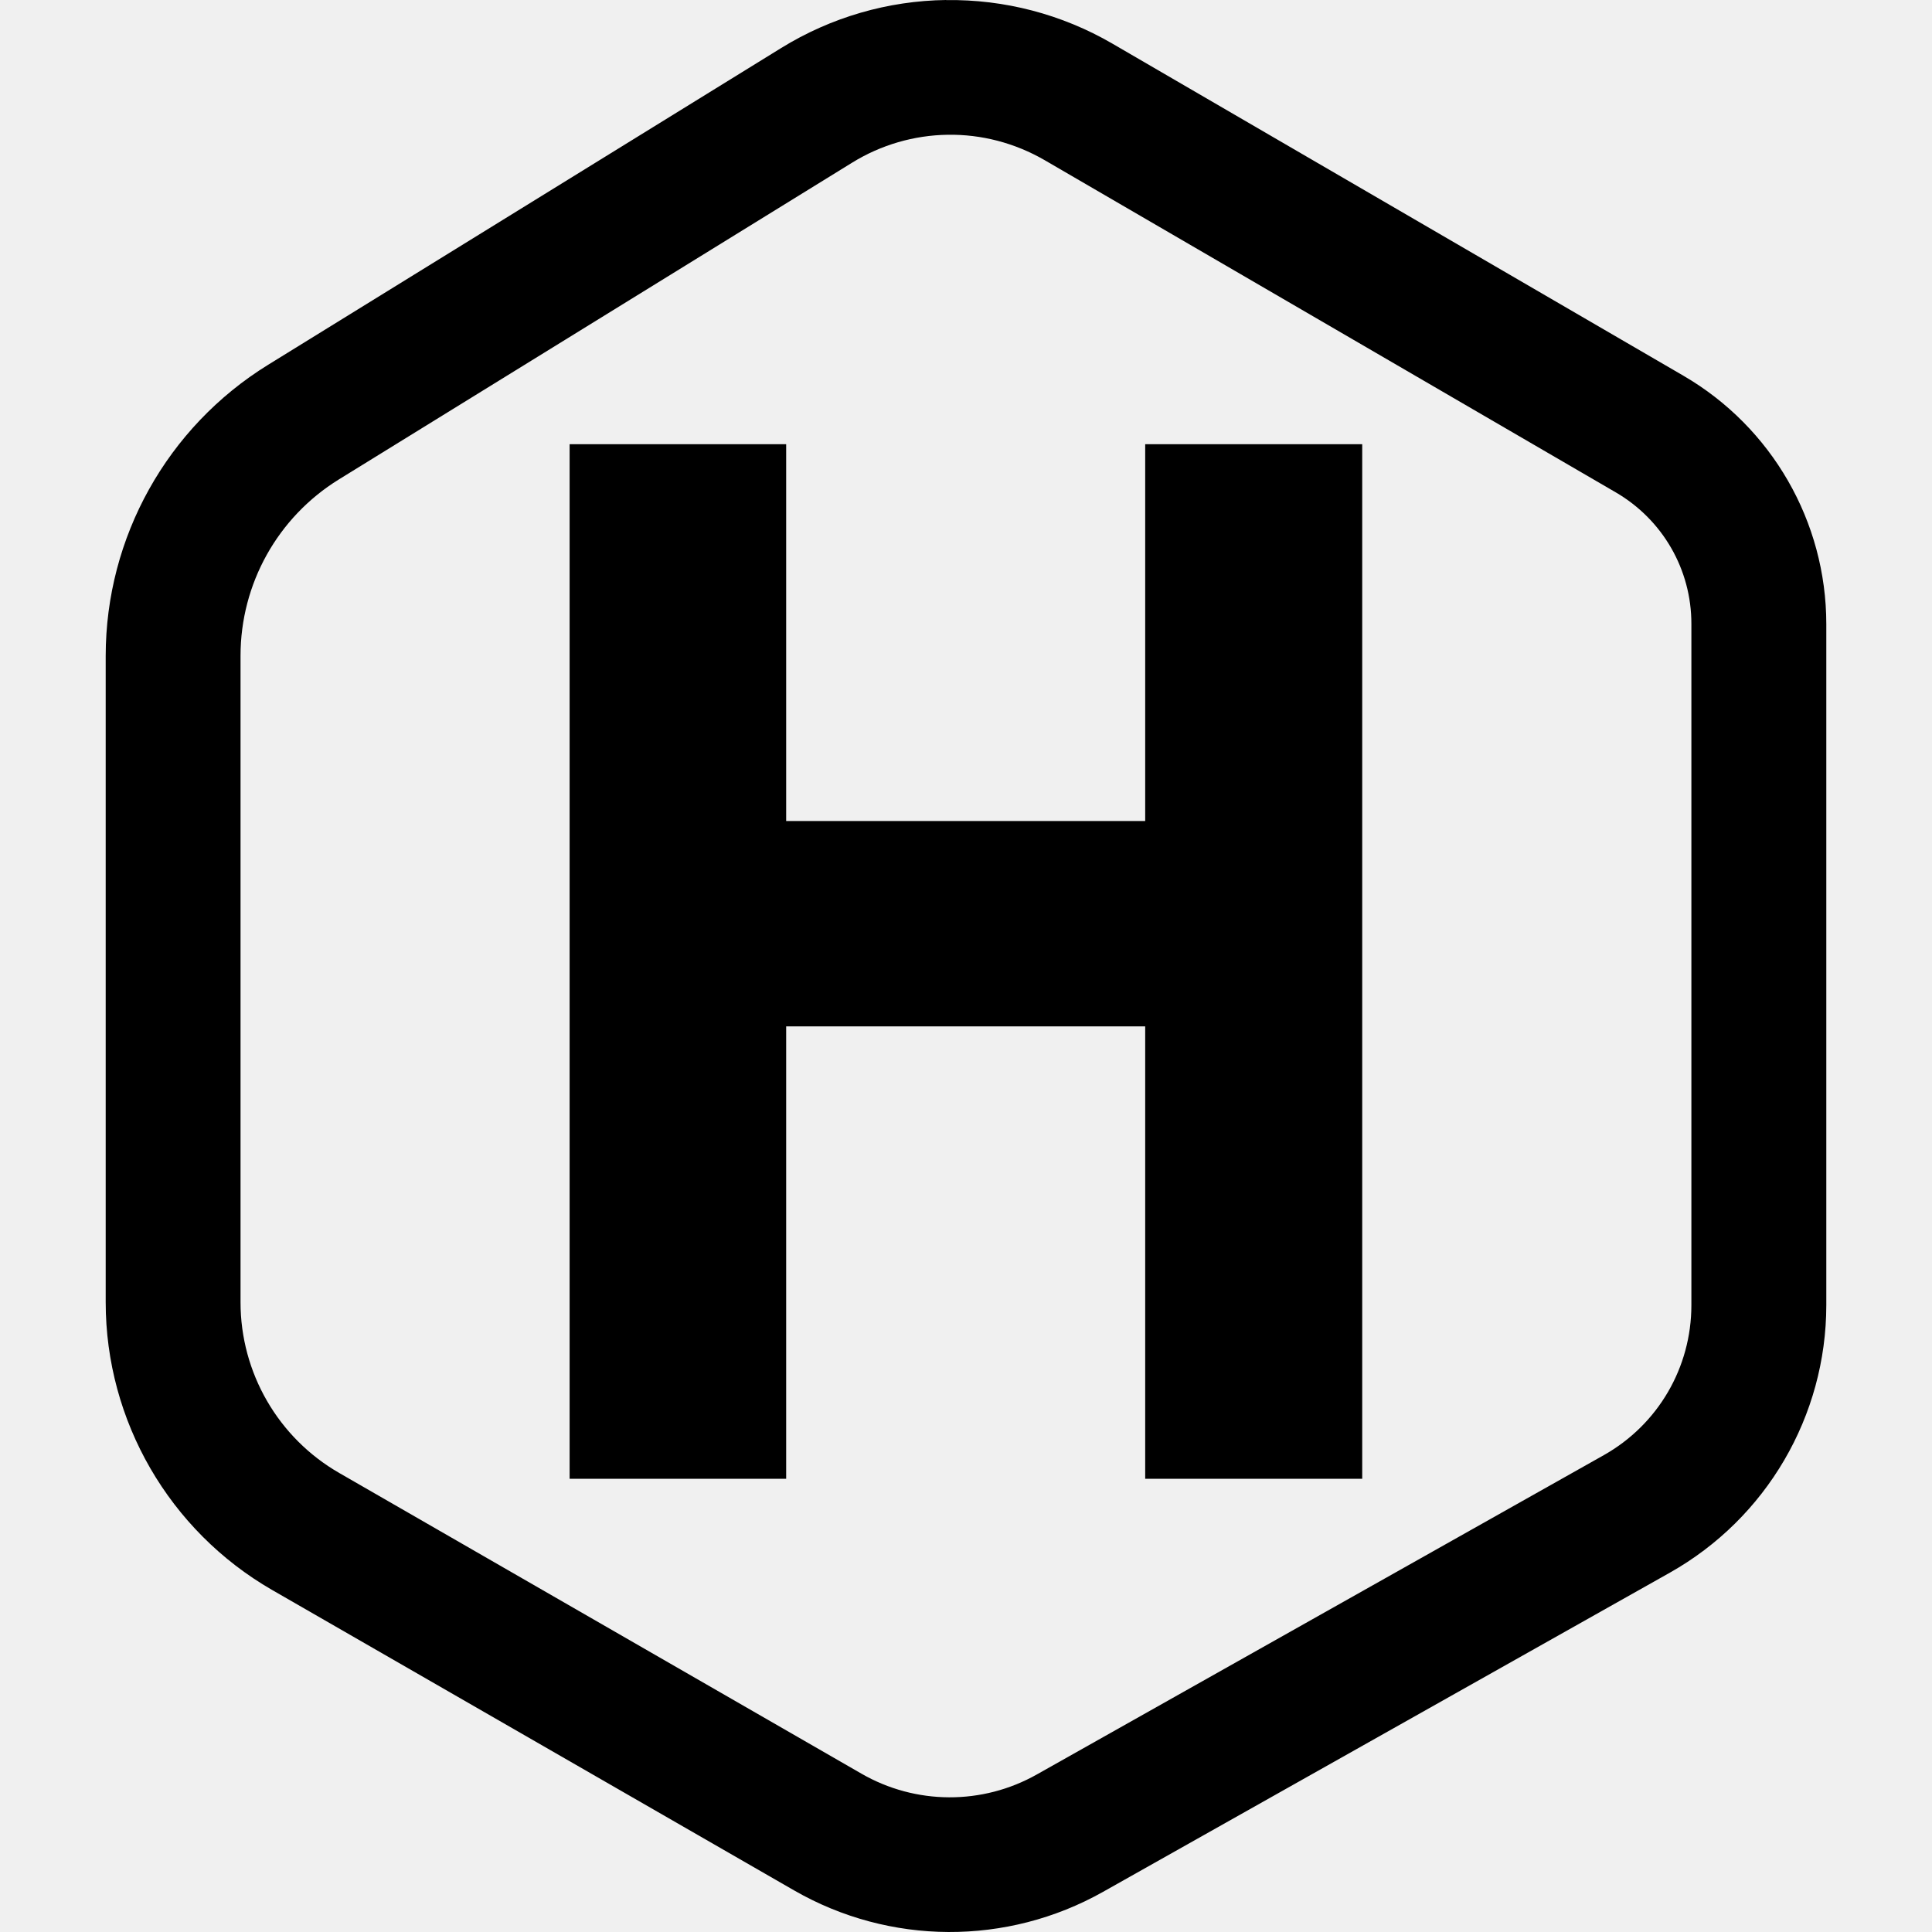
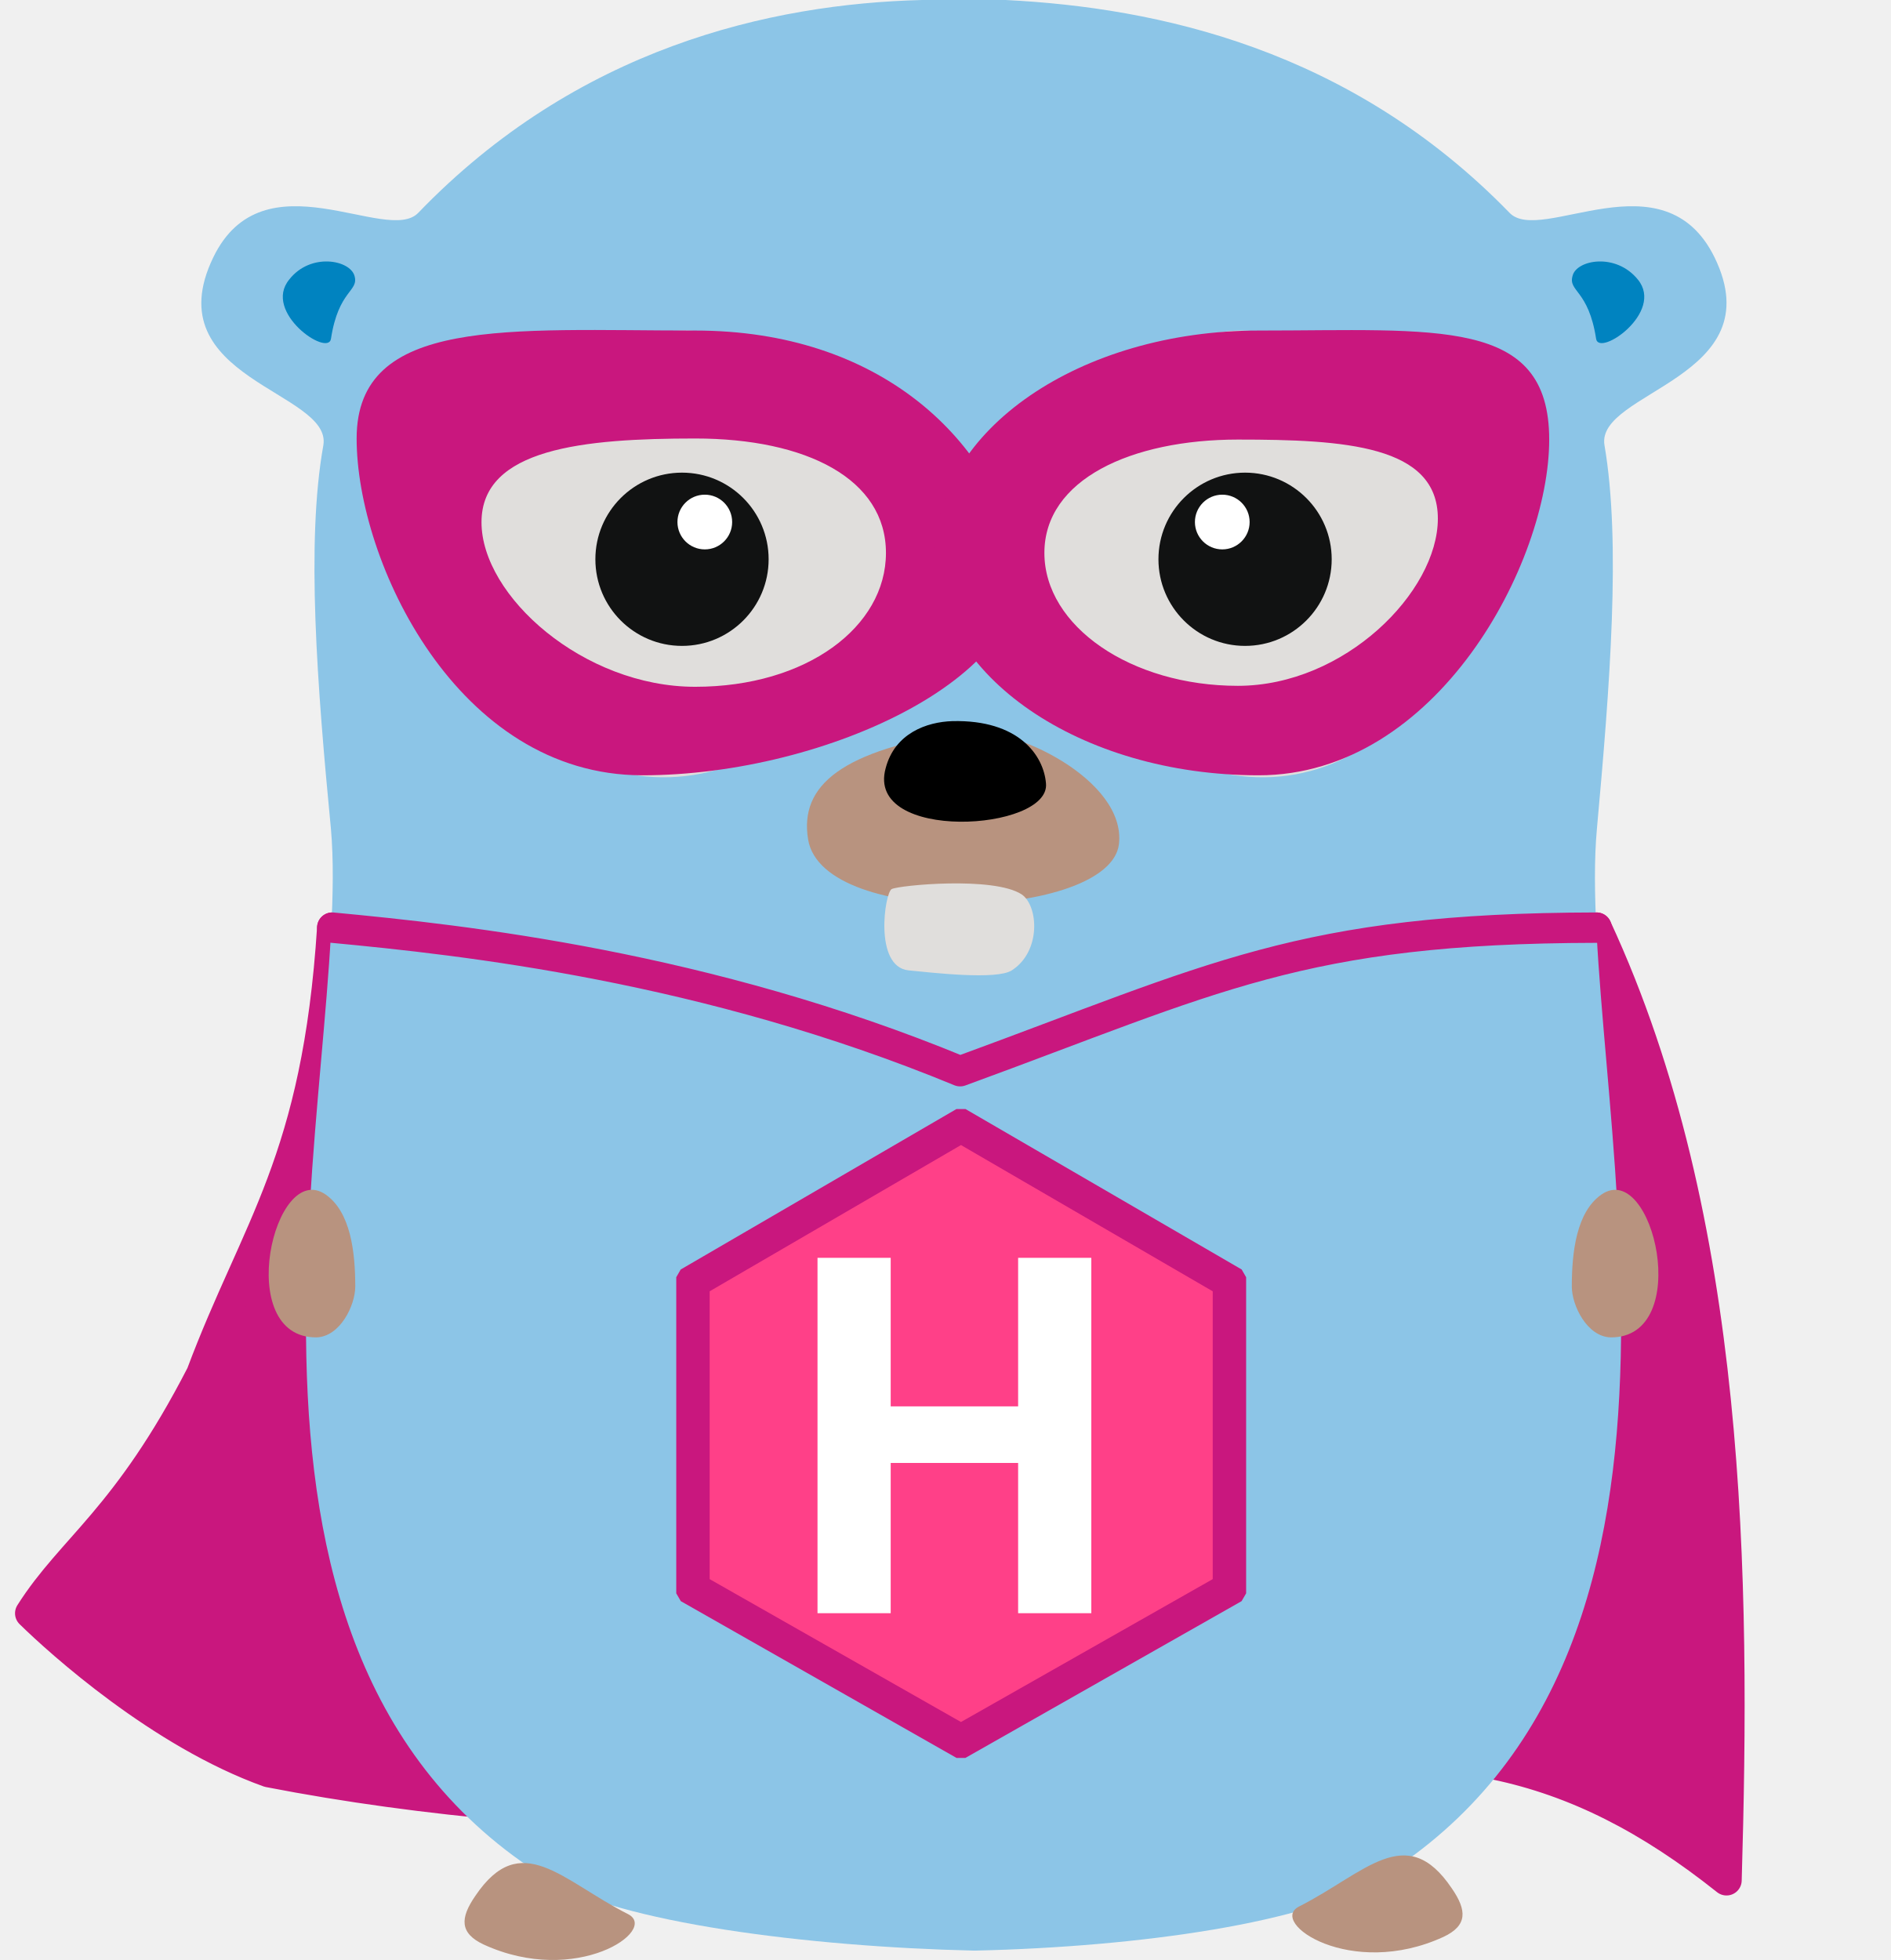
- <svg xmlns="http://www.w3.org/2000/svg" role="img" viewBox="0 0 24 24">
-   <path d="M11.754 0a3.998 3.998 0 00-2.049.596L3.33 4.532a4.252 4.252 0 00-2.017 3.615v8.03c0 1.473.79 2.838 2.067 3.574l6.486 3.733a3.88 3.88 0 003.835.018l7.043-3.966a3.817 3.817 0 001.943-3.323V7.752a3.57 3.57 0 00-1.774-3.084L13.817.541a3.998 3.998 0 00-2.063-.54zm.022 1.674c.413-.006.828.1 1.2.315l7.095 4.127c.584.34.941.96.94 1.635v8.462c0 .774-.414 1.484-1.089 1.864l-7.042 3.966a2.199 2.199 0 01-2.179-.01l-6.485-3.734a2.447 2.447 0 01-1.228-2.123v-8.03c0-.893.461-1.72 1.221-2.19l6.376-3.935a2.323 2.323 0 011.19-.347zm-4.7 3.844V18.37h2.69v-5.62h4.46v5.62h2.696V5.518h-2.696v4.681h-4.46V5.518Z" />
+ <svg xmlns="http://www.w3.org/2000/svg" id="gopher" width="100%" height="100%" viewBox="0 0 272 282" version="1.1" xml:space="preserve" style="fill-rule:evenodd;clip-rule:evenodd;stroke-linecap:round;stroke-linejoin:round;stroke-miterlimit:1.5;">
+   <g transform="matrix(1.09329,0,0,1.09329,-135.183,-11.6982)">
+     <path class="gopher-cape animated" d="M167.376,132.778C165.4,163.47 157.387,172.184 150.142,191.552C140.361,210.573 133.102,214.357 127.626,223.012C131.508,226.814 144.79,238.814 159.006,243.911C199.917,251.86 250.261,251.499 284.105,243.911C312.297,238.453 330.566,241.986 350.858,258.146C352.025,218.523 351.604,171.276 333.752,132.778" style="fill:rgb(201,23,126);stroke:rgb(201,23,126);stroke-width:4px;" />
+   </g>
+   <g transform="matrix(1.09329,0,0,1.09329,20.0647,-11.6982)">
+     <path d="M207.3,44.6C200.6,30.9 184.4,43 180.3,38.7C159.3,17.1 133.9,11.7 114,10.7L103,10.7C83,11.2 57.6,17 36.7,38.7C32.6,43 16.3,30.9 9.7,44.6C2,60.6 25.4,62.2 24.2,69.3C21.9,82.1 23.4,101.1 25.2,119.8C28,151.5 4.3,227.4 53.6,257.9C62.9,263.7 88,266.9 109.8,267.4L110,267.4C131.8,266.9 153.9,263.7 163.2,257.9C212.6,227.4 188.9,151.5 191.8,119.8C193.5,101.1 195,82.1 192.8,69.3C191.6,62.2 215,60.5 207.3,44.6Z" style="fill:rgb(140,197,231);fill-rule:nonzero;" />
+   </g>
+   <g transform="matrix(1.09329,0,0,1.09329,20.0647,-11.6982)">
+     <path d="M143.2,54.3C109.8,58.2 114.3,93 127.2,104.3C151.2,125.3 176.2,104.3 173.4,83.1C170.9,62.7 153.6,53.1 143.2,54.3Z" style="fill:rgb(224,222,220);fill-rule:nonzero;" />
+   </g>
+   <g transform="matrix(1.09329,0,0,1.09329,20.0647,-11.6982)">
+     <path class="eyes" d="M145.5,72.9C151.792,72.9 156.9,78.008 156.9,84.3C156.9,90.592 151.792,95.7 145.5,95.7C139.208,95.7 134.1,90.592 134.1,84.3C134.1,78.008 139.208,72.9 145.5,72.9ZM71.356,72.746C77.648,72.746 82.756,77.854 82.756,84.146C82.756,90.438 77.648,95.546 71.356,95.546C65.064,95.546 59.956,90.438 59.956,84.146C59.956,77.854 65.064,72.746 71.356,72.746Z" style="fill:rgb(17,18,18);" />
+   </g>
+   <g transform="matrix(1.09329,0,0,1.09329,20.0647,-11.6982)">
+     <path d="M142.5,75.8C144.487,75.8 146.1,77.413 146.1,79.4C146.1,81.387 144.487,83 142.5,83C140.513,83 138.9,81.387 138.9,79.4C138.9,77.413 140.513,75.8 142.5,75.8ZM74.274,75.192C76.261,75.192 77.874,76.805 77.874,78.792C77.874,80.779 76.261,82.392 74.274,82.392C72.287,82.392 70.674,80.779 70.674,78.792C70.674,76.805 72.287,75.192 74.274,75.192Z" style="fill:white;" />
+   </g>
+   <g transform="matrix(1.09329,0,0,1.09329,20.0647,-11.6982)">
+     <path d="M108.5,107C92.5,109.4 86.8,114 88,121.2C90,133 127.7,131.7 128.9,121.8C129.9,113.3 114.8,106.1 108.5,107Z" style="fill:rgb(184,147,127);fill-rule:nonzero;" />
+   </g>
+   <g transform="matrix(1.09329,0,0,1.09329,20.0647,-11.6982)">
+     <path d="M98.2,111.8C95.5,121.6 119.9,120.1 119.3,113.8C119,110.1 115.7,105.4 107,105.6C103.6,105.7 99.4,107.2 98.2,111.8Z" style="fill-rule:nonzero;" />
+   </g>
+   <g transform="matrix(1.09329,0,0,1.09329,20.0647,-11.6982)">
+     <path d="M99,127.7C98.1,128.1 96.6,137.9 101.2,138.4C104.3,138.7 112.8,139.7 114.8,138.4C118.7,135.9 118.3,129.9 116.1,128.4C112.4,126 100,127.2 99,127.7ZM73.6,54.3C107,58.2 102.5,93 89.6,104.3C65.6,125.3 40.6,104.3 43.4,83.1C46,62.7 63.3,53.1 73.6,54.3Z" style="fill:rgb(224,222,220);fill-rule:nonzero;" />
+   </g>
+   <g transform="matrix(1.09329,0,0,1.09329,20.0647,-11.6982)">
+     <circle class="eyes" cx="71.4" cy="84.3" r="11.4" style="fill:rgb(17,18,18);" />
+   </g>
+   <g transform="matrix(1.09329,0,0,1.09329,20.0647,-11.6982)">
+     <circle cx="74.4" cy="79.4" r="3.6" style="fill:white;" />
+   </g>
+   <g transform="matrix(1.09329,0,0,1.09329,20.0647,-11.6982)">
+     <path d="M193.6,186.7C204.6,186.8 199.2,163.2 192.4,167.9C189.1,170.2 188.5,175.5 188.5,180C188.5,182.5 190.5,186.6 193.6,186.7ZM23.3,186.7C12.3,186.8 17.7,163.2 24.5,167.9C27.8,170.2 28.4,175.5 28.4,180C28.4,182.5 26.4,186.6 23.3,186.7ZM172.7,259.2C166.7,250.3 161.3,257.2 152.6,261.6C148.5,263.7 159.4,271.2 171.6,265.6C174.8,264.1 174.7,262.1 172.7,259.2ZM44.2,260.2C50.2,251.3 55.6,258.2 64.3,262.6C68.4,264.7 57.5,272.2 45.3,266.6C42.1,265.1 42.2,263.1 44.2,260.2Z" style="fill:rgb(184,147,127);fill-rule:nonzero;" />
+   </g>
+   <g transform="matrix(1.09329,0,0,1.09329,20.0647,-11.6982)">
+     <path d="M188.6,47C188,49.1 190.7,48.8 191.7,55.3C192.1,57.7 200.7,51.8 197.2,47.5C194.3,43.9 189.1,44.9 188.6,47ZM28.3,47C28.9,49.1 26.2,48.8 25.2,55.3C24.8,57.7 16.2,51.8 19.7,47.5C22.5,43.9 27.7,44.9 28.3,47Z" style="fill:rgb(0,131,192);fill-rule:nonzero;" />
+   </g>
+   <g transform="matrix(0.219817,0,0,0.219817,92.037,155.985)">
+     <g transform="matrix(2.08706,0,0,2.08706,-39.3863,-48.2414)">
+       <path class="gopher-badge animated" d="M119.631,36.154L203.822,85.066L203.822,181.395L119.631,229.184L35.578,181.395L35.578,85.066L119.631,36.154Z" style="fill:rgb(255,64,136);" />
+       <path class="gopher-badge animated" d="M207.664,81.239L209.061,83.666L209.061,182.809L207.638,185.253L121.013,234.423L118.245,234.422L31.761,185.251L30.34,182.808L30.34,83.667L31.735,81.242L118.217,30.916L121.041,30.915L207.664,81.239ZM40.817,88.078L40.817,178.348L119.633,223.159L198.584,178.345L198.584,88.081L119.633,42.214L40.817,88.078Z" style="fill:rgb(201,23,126);" />
+     </g>
+     <g transform="matrix(1.95678,0,0,2.21729,-55.1262,110.024)">
+       <path class="gopher-badge animated" d="M179.238,106.552L154.758,106.552L154.758,62.2L112.134,62.2L112.134,106.552L87.654,106.552L87.654,1.648L112.134,1.648L112.134,45.496L154.758,45.496L154.758,1.648L179.238,1.648L179.238,106.552Z" style="fill:white;fill-rule:nonzero;" />
+     </g>
+   </g>
+   <g transform="matrix(1.09329,0,0,1.09329,-135.318,-8.1299)">
+     <path class="gopher-cape animated" d="M167.5,129.514C184.792,131.141 216.708,134.608 250.124,148.407C283.576,136.181 294.915,129.585 333.876,129.514" style="fill:none;stroke:rgb(201,23,126);stroke-width:4px;" />
+   </g>
+   <g transform="matrix(1,0,0,1,-1.47026,0)">
+     <g transform="matrix(1.09203,0,0,1,-11.2404,3.14785)">
+       <path class="gopher-cape animated" d="M103.229,44.41C127.646,44.41 141.964,60.067 145.637,76.405C149.492,93.554 120.688,108.4 96.272,108.4C71.856,108.4 58.627,77.601 58.627,59.942C58.627,42.284 78.813,44.41 103.229,44.41ZM103.229,59.942C117.928,59.942 128.366,65.775 128.366,76.405C128.366,87.035 117.928,95.666 103.229,95.666C88.531,95.666 75.079,82.622 75.079,71.992C75.079,61.361 88.531,59.942 103.229,59.942Z" style="fill:rgb(201,23,126);" />
+     </g>
+     <g transform="matrix(1.05263,0,0,1,75.8327,3.14785)">
+       <path class="gopher-cape animated" d="M101.398,44.41C125.814,44.41 141.107,42.439 141.107,60.097C141.107,77.755 125.814,108.4 101.398,108.4C76.982,108.4 57.159,94.063 57.159,76.405C57.159,58.747 76.982,44.41 101.398,44.41ZM98.548,60.097C113.14,60.097 125.888,60.912 125.888,71.466C125.888,82.019 113.14,95.527 98.548,95.527C83.955,95.527 72.108,86.959 72.108,76.405C72.108,65.851 83.955,60.097 98.548,60.097Z" style="fill:rgb(201,23,126);" />
+     </g>
+   </g>
</svg>
